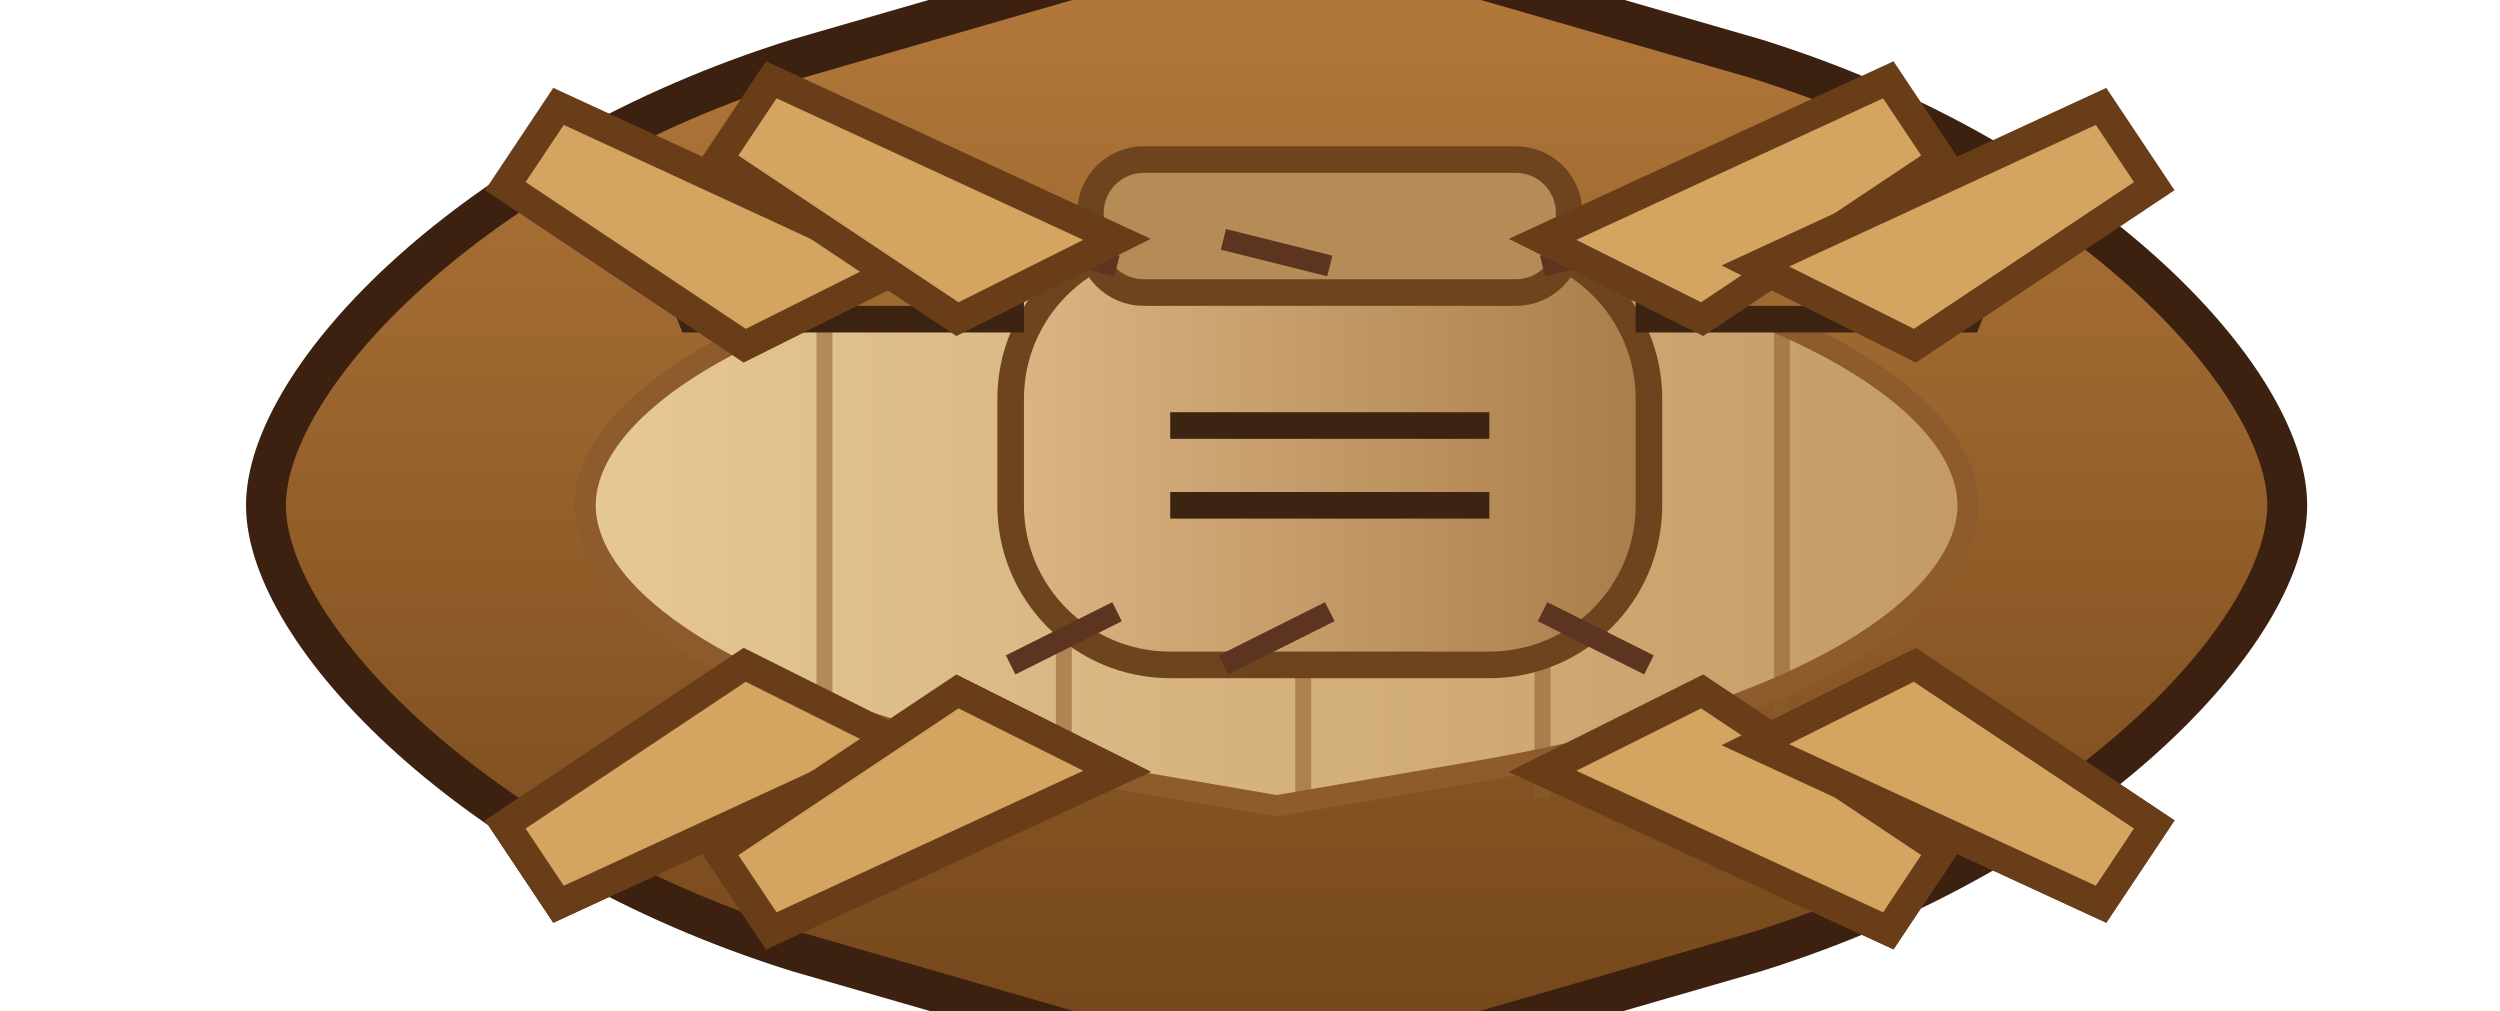
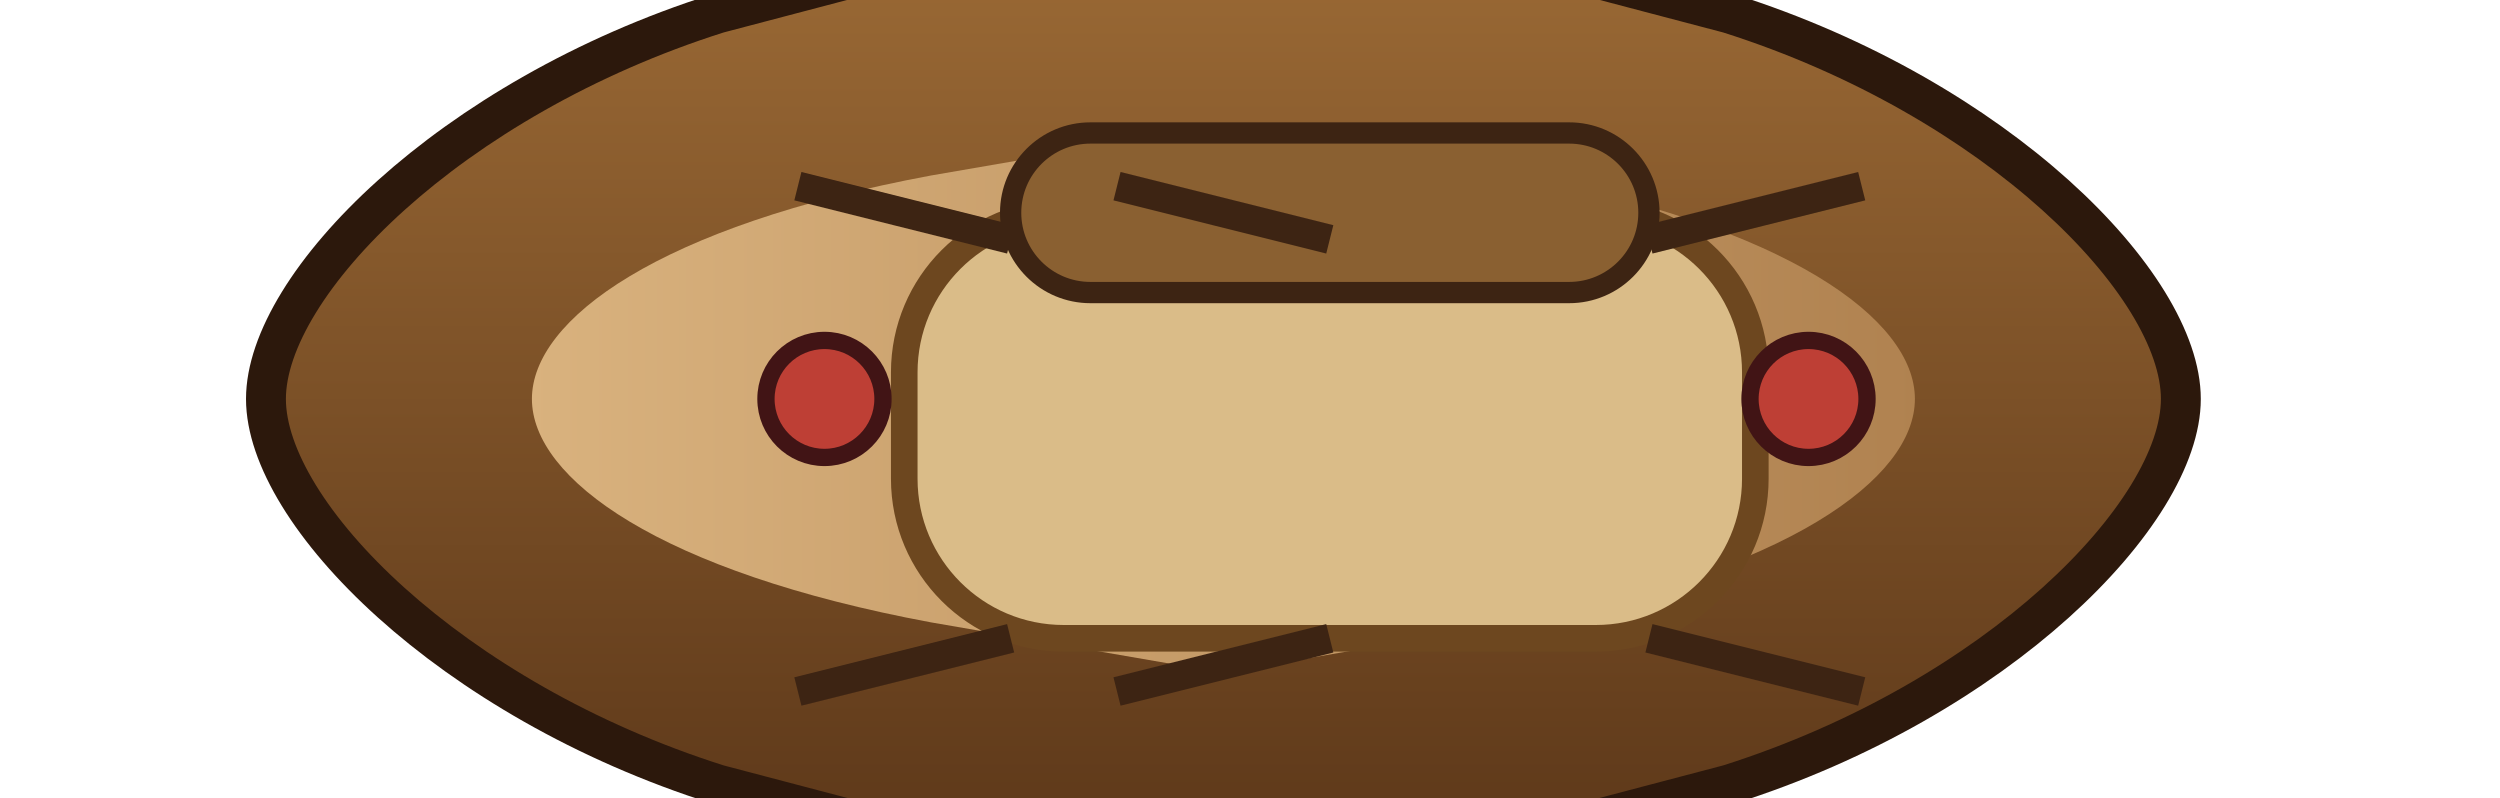
- <svg xmlns="http://www.w3.org/2000/svg" viewBox="0 0 188 76">
+ <svg xmlns="http://www.w3.org/2000/svg" viewBox="0 0 188 60">
  <defs>
-     <linearGradient id="repeat-hull" x1="0" y1="0" x2="0" y2="1">
-       <stop offset="0" stop-color="#b67b3c" />
-       <stop offset="1" stop-color="#714419" />
+     <linearGradient id="repeatHull" x1="0" y1="0" x2="0" y2="1">
+       <stop offset="0" stop-color="#9f6d37" />
+       <stop offset="1" stop-color="#583417" />
    </linearGradient>
-     <linearGradient id="repeat-deck" x1="0" y1="0" x2="1" y2="0">
-       <stop offset="0" stop-color="#e6c896" />
-       <stop offset="1" stop-color="#c39a63" />
-     </linearGradient>
-     <linearGradient id="hwacha-frame" x1="0" y1="0" x2="1" y2="0">
-       <stop offset="0" stop-color="#dcb584" />
-       <stop offset="1" stop-color="#a97d49" />
+     <linearGradient id="repeatDeck" x1="0" y1="0" x2="1" y2="0">
+       <stop offset="0" stop-color="#d9b27e" />
+       <stop offset="1" stop-color="#b08250" />
    </linearGradient>
  </defs>
-   <path d="M20 38c0-9.6 15.6-26 40-33.6l36-10.4 36 10.4c24.4 7.6 40 24 40 33.6s-15.6 26-40 33.6l-36 10.4-36-10.4C35.6 64 20 47.6 20 38z" fill="url(#repeat-hull)" stroke="#3c2111" stroke-width="3" />
-   <path d="M44 38c0-7 11.4-15.8 38-20.2l14-2.4 14 2.4c26.6 4.4 38 13.2 38 20.2s-11.4 15.8-38 20.2l-14 2.4-14-2.4c-26.6-4.4-38-13.2-38-20.2z" fill="url(#repeat-deck)" stroke="#8d5b2c" stroke-width="1.6" />
-   <g stroke="#8d5b2c" stroke-width="1.2" opacity="0.55">
-     <line x1="62" y1="18" x2="62" y2="58" />
-     <line x1="80" y1="16" x2="80" y2="60" />
-     <line x1="98" y1="16" x2="98" y2="60" />
-     <line x1="116" y1="16" x2="116" y2="60" />
-     <line x1="134" y1="18" x2="134" y2="58" />
-   </g>
-   <g transform="translate(100 26)">
-     <rect x="-24" y="-8" width="48" height="32" rx="12" fill="url(#hwacha-frame)" stroke="#6d441d" stroke-width="2" />
-     <rect x="-18" y="-14" width="36" height="10" rx="4" fill="#b58b56" stroke="#6d441d" stroke-width="2" />
-     <path d="M-24 -4l-28 -8 4 10 24 0z" fill="#9d6a32" stroke="#3c2312" stroke-width="2" />
-     <path d="M24 -4l28 -8-4 10-24 0z" fill="#9d6a32" stroke="#3c2312" stroke-width="2" />
-     <g stroke="#3c2312" stroke-width="2">
-       <line x1="-12" y1="6" x2="12" y2="6" />
-       <line x1="-12" y1="12" x2="12" y2="12" />
-     </g>
-     <g stroke="#5d3420" stroke-width="1.6">
-       <line x1="-16" y1="-6" x2="-24" y2="-8" />
-       <line x1="0" y1="-6" x2="-8" y2="-8" />
-       <line x1="16" y1="-6" x2="24" y2="-8" />
-       <line x1="-16" y1="20" x2="-24" y2="24" />
-       <line x1="0" y1="20" x2="-8" y2="24" />
-       <line x1="16" y1="20" x2="24" y2="24" />
+   <path d="M20 30c0-8.6 13.8-22.6 34-29l38-10 38 10c20.2 6.4 34 20.4 34 29s-13.8 22.6-34 29l-38 10-38-10C33.8 52.6 20 38.6 20 30z" fill="url(#repeatHull)" stroke="#2c180c" stroke-width="3" />
+   <path d="M40 30c0-6 9.6-13 30-16.8l22-3.8 22 3.8c20.4 3.8 30 10.8 30 16.8s-9.6 13-30 16.8l-22 3.8-22-3.8c-20.4-3.8-30-10.8-30-16.8z" fill="url(#repeatDeck)" />
+   <g transform="translate(100 28)">
+     <rect x="-32" y="-12" width="64" height="32" rx="12" fill="#dabc88" stroke="#6d471f" stroke-width="2" />
+     <rect x="-24" y="-18" width="48" height="12" rx="6" fill="#8a6031" stroke="#3d2413" stroke-width="1.6" />
+     <g stroke="#3d2413" stroke-width="2.2">
+       <line x1="-24" y1="-10" x2="-40" y2="-14" />
+       <line x1="0" y1="-10" x2="-16" y2="-14" />
+       <line x1="24" y1="-10" x2="40" y2="-14" />
+       <line x1="-24" y1="20" x2="-40" y2="24" />
+       <line x1="0" y1="20" x2="-16" y2="24" />
+       <line x1="24" y1="20" x2="40" y2="24" />
    </g>
  </g>
-   <g fill="#d4a461" stroke="#6a3d19" stroke-width="2.2">
-     <path d="M56 26l-18 -12 4 -6 26 12z" />
-     <path d="M72 24l-18 -12 4 -6 26 12z" />
-     <path d="M128 24l18 -12-4 -6-26 12z" />
-     <path d="M144 26l18 -12-4 -6-26 12z" />
-     <path d="M56 50l-18 12 4 6 26-12z" />
-     <path d="M72 52l-18 12 4 6 26-12z" />
-     <path d="M128 52l18 12-4 6-26-12z" />
-     <path d="M144 50l18 12-4 6-26-12z" />
-   </g>
-   <g fill="#d4a461" stroke="#6a3d19" stroke-width="2.2">
-     <path d="M56 50l-18 12 4 6 26-12z" />
-     <path d="M72 52l-18 12 4 6 26-12z" />
-     <path d="M128 52l18 12-4 6-26-12z" />
-     <path d="M144 50l18 12-4 6-26-12z" />
+   <g fill="#be3f35" stroke="#411415" stroke-width="1.3">
+     <circle cx="62" cy="30" r="4.4" />
+     <circle cx="136" cy="30" r="4.4" />
  </g>
</svg>
